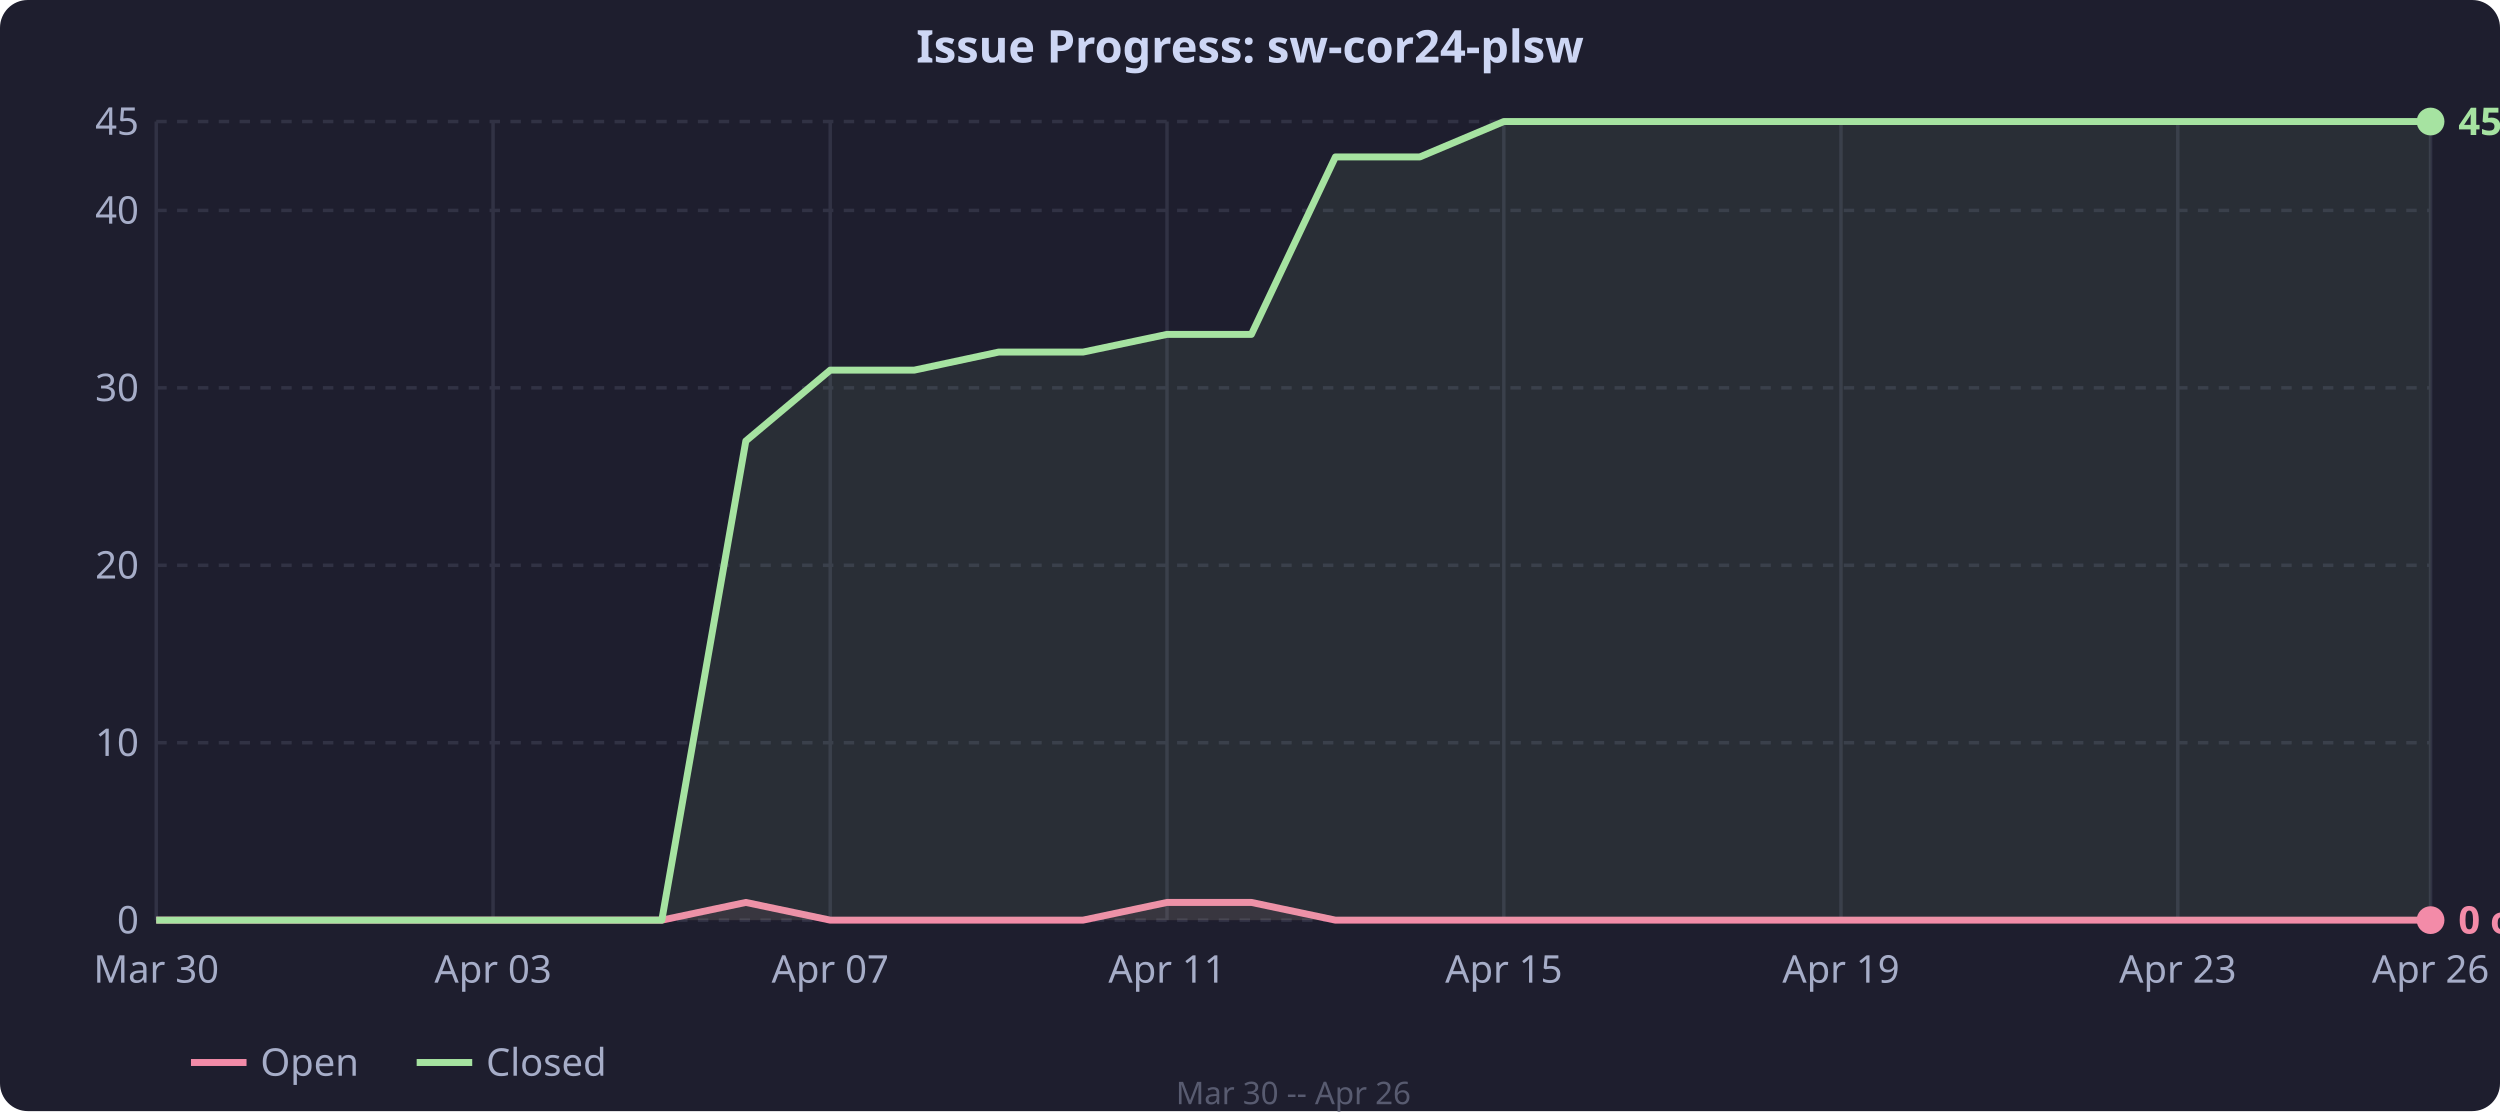
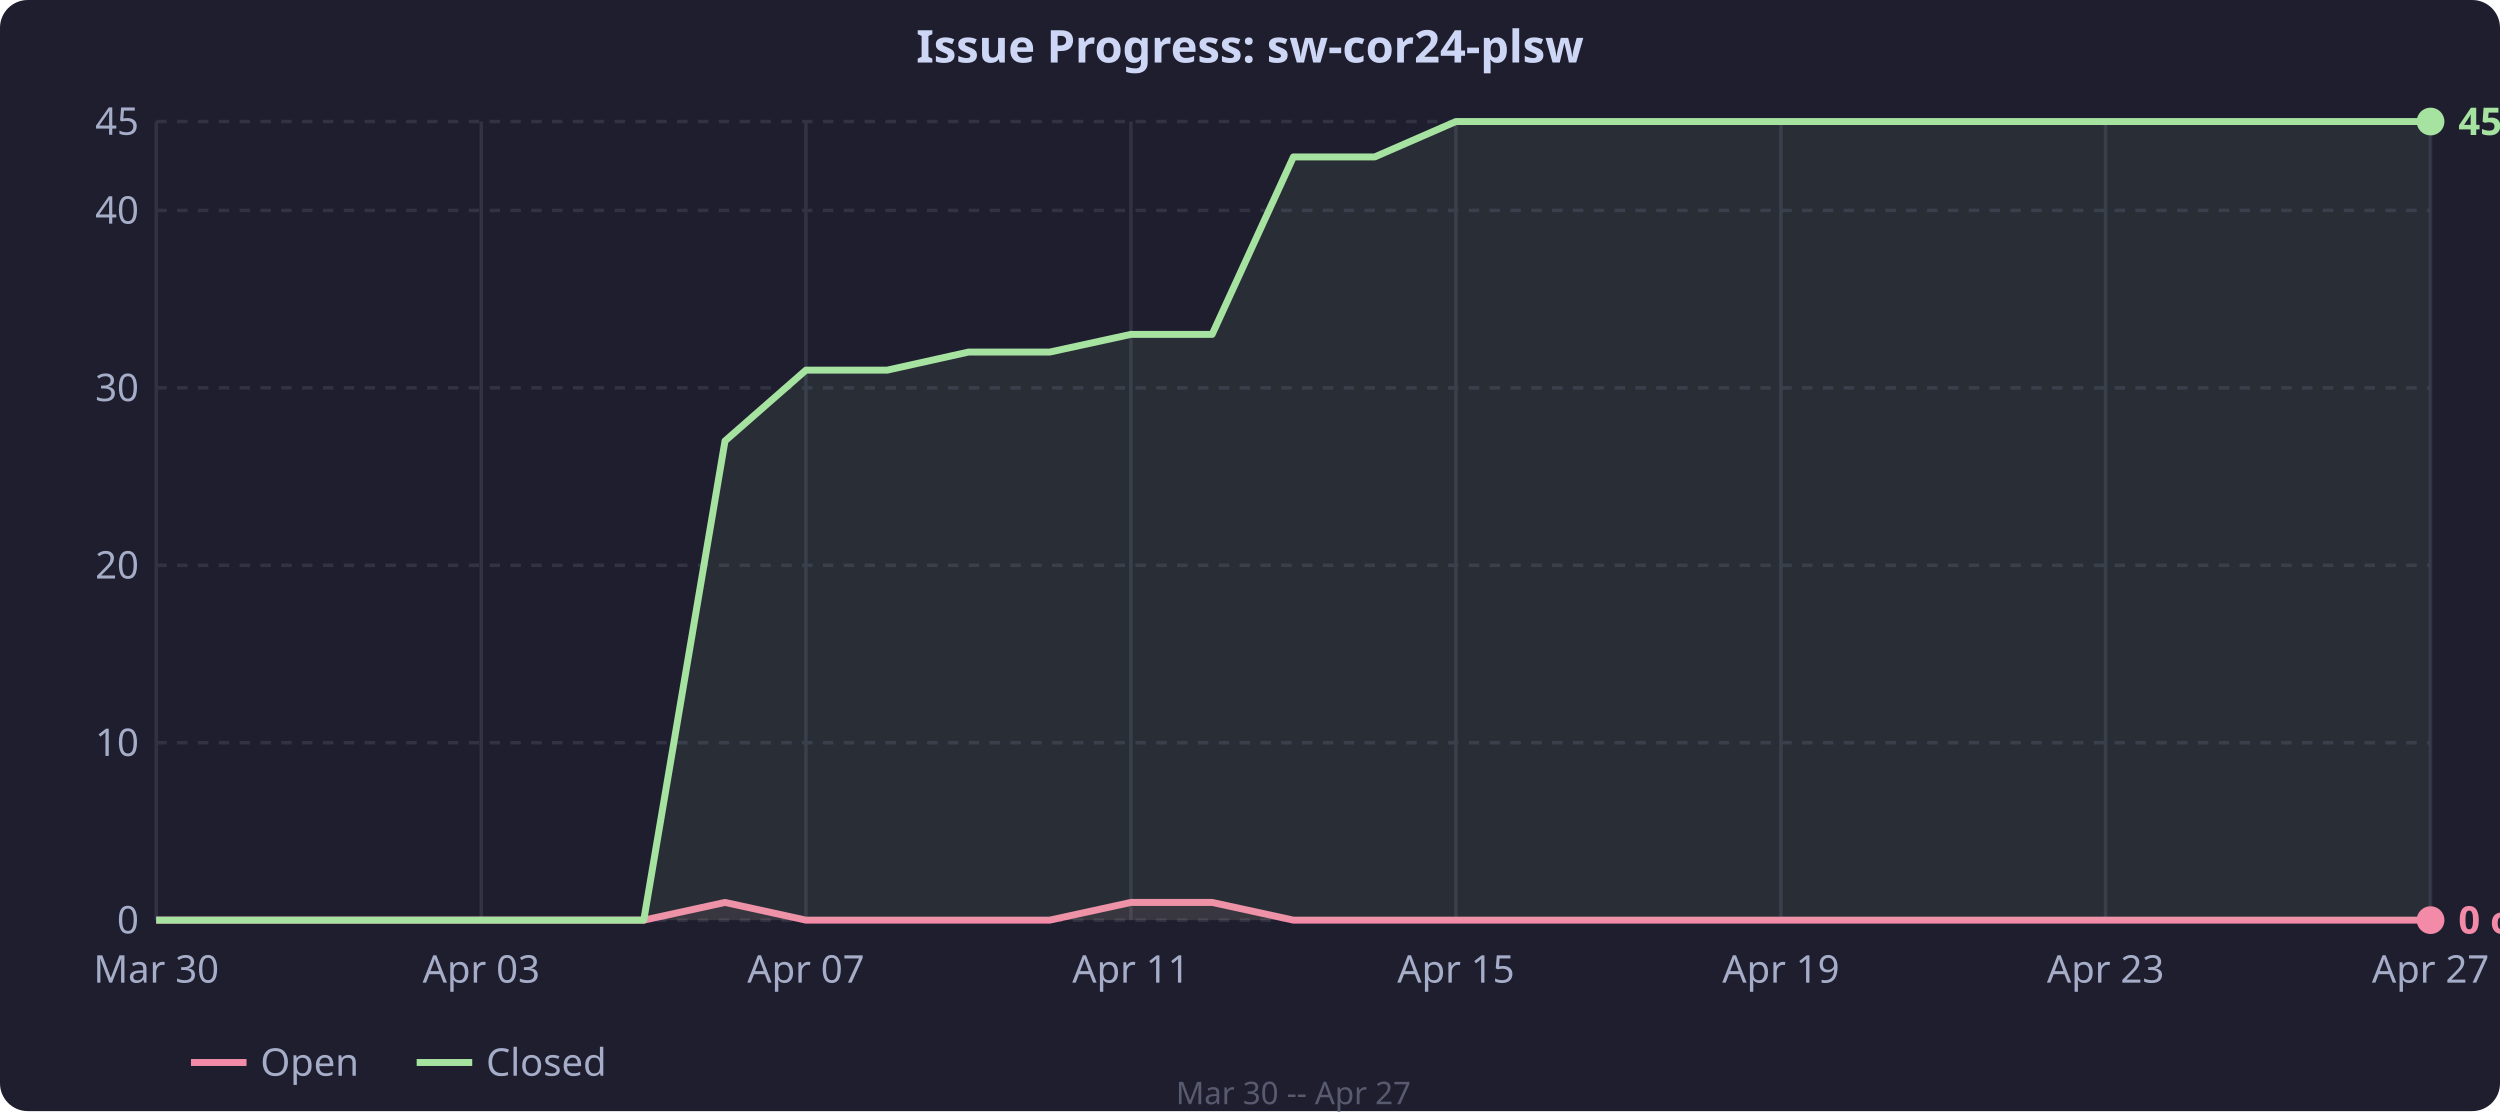
<svg xmlns="http://www.w3.org/2000/svg" viewBox="0 0 720 320" style="font-family: system-ui, sans-serif; font-size: 11px; color: #cdd6f4;">
  <rect width="720" height="320" fill="#1e1e2e" rx="8" />
  <line x1="45" y1="265.0" x2="700" y2="265.0" stroke="#313244" stroke-dasharray="3,3" />
  <text x="40" y="265.0" fill="#a6adc8" text-anchor="end" dominant-baseline="middle">0</text>
  <line x1="45" y1="213.9" x2="700" y2="213.9" stroke="#313244" stroke-dasharray="3,3" />
  <text x="40" y="213.9" fill="#a6adc8" text-anchor="end" dominant-baseline="middle">10</text>
  <line x1="45" y1="162.8" x2="700" y2="162.8" stroke="#313244" stroke-dasharray="3,3" />
  <text x="40" y="162.8" fill="#a6adc8" text-anchor="end" dominant-baseline="middle">20</text>
  <line x1="45" y1="111.7" x2="700" y2="111.7" stroke="#313244" stroke-dasharray="3,3" />
  <text x="40" y="111.7" fill="#a6adc8" text-anchor="end" dominant-baseline="middle">30</text>
  <line x1="45" y1="60.6" x2="700" y2="60.6" stroke="#313244" stroke-dasharray="3,3" />
  <text x="40" y="60.6" fill="#a6adc8" text-anchor="end" dominant-baseline="middle">40</text>
  <line x1="45" y1="35.0" x2="700" y2="35.0" stroke="#313244" stroke-dasharray="3,3" />
  <text x="40" y="35.0" fill="#a6adc8" text-anchor="end" dominant-baseline="middle">45</text>
  <text x="45.0" y="283" fill="#a6adc8" text-anchor="middle">Mar 30</text>
  <line x1="45.0" y1="35" x2="45.0" y2="265" stroke="#313244" />
-   <text x="142.0" y="283" fill="#a6adc8" text-anchor="middle">Apr 03</text>
-   <line x1="142.0" y1="35" x2="142.0" y2="265" stroke="#313244" />
-   <text x="239.1" y="283" fill="#a6adc8" text-anchor="middle">Apr 07</text>
-   <line x1="239.1" y1="35" x2="239.1" y2="265" stroke="#313244" />
-   <text x="336.1" y="283" fill="#a6adc8" text-anchor="middle">Apr 11</text>
-   <line x1="336.1" y1="35" x2="336.1" y2="265" stroke="#313244" />
-   <text x="433.1" y="283" fill="#a6adc8" text-anchor="middle">Apr 15</text>
-   <line x1="433.1" y1="35" x2="433.1" y2="265" stroke="#313244" />
-   <text x="530.2" y="283" fill="#a6adc8" text-anchor="middle">Apr 19</text>
-   <line x1="530.2" y1="35" x2="530.2" y2="265" stroke="#313244" />
-   <text x="627.2" y="283" fill="#a6adc8" text-anchor="middle">Apr 23</text>
-   <line x1="627.2" y1="35" x2="627.2" y2="265" stroke="#313244" />
-   <text x="700.0" y="283" fill="#a6adc8" text-anchor="middle">Apr 26</text>
+   <text x="138.6" y="283" fill="#a6adc8" text-anchor="middle">Apr 03</text>
+   <line x1="138.6" y1="35" x2="138.6" y2="265" stroke="#313244" />
+   <text x="232.1" y="283" fill="#a6adc8" text-anchor="middle">Apr 07</text>
+   <line x1="232.1" y1="35" x2="232.1" y2="265" stroke="#313244" />
+   <text x="325.7" y="283" fill="#a6adc8" text-anchor="middle">Apr 11</text>
+   <line x1="325.7" y1="35" x2="325.7" y2="265" stroke="#313244" />
+   <text x="419.3" y="283" fill="#a6adc8" text-anchor="middle">Apr 15</text>
+   <line x1="419.3" y1="35" x2="419.3" y2="265" stroke="#313244" />
+   <text x="512.9" y="283" fill="#a6adc8" text-anchor="middle">Apr 19</text>
+   <line x1="512.9" y1="35" x2="512.9" y2="265" stroke="#313244" />
+   <text x="606.4" y="283" fill="#a6adc8" text-anchor="middle">Apr 23</text>
+   <line x1="606.4" y1="35" x2="606.4" y2="265" stroke="#313244" />
+   <text x="700.0" y="283" fill="#a6adc8" text-anchor="middle">Apr 27</text>
  <line x1="700.0" y1="35" x2="700.0" y2="265" stroke="#313244" />
-   <polygon fill="rgba(243,139,168,0.08)" points="45.0,265.0 69.3,265.0 93.5,265.0 117.8,265.0 142.0,265.0 166.3,265.0 190.6,265.0 214.8,259.9 239.1,265.0 263.3,265.0 287.6,265.0 311.9,265.0 336.1,259.9 360.4,259.9 384.6,265.0 408.9,265.0 433.1,265.0 457.4,265.0 481.7,265.0 505.9,265.0 530.2,265.0 554.4,265.0 578.7,265.0 603.0,265.0 627.2,265.0 651.5,265.0 675.7,265.0 700.0,265.0 700.0,265.0 45.0,265.0" />
-   <polyline fill="none" stroke="#f38ba8" stroke-width="2" stroke-linejoin="round" points="45.0,265.0 69.3,265.0 93.5,265.0 117.8,265.0 142.0,265.0 166.3,265.0 190.6,265.0 214.8,259.9 239.1,265.0 263.3,265.0 287.6,265.0 311.9,265.0 336.1,259.9 360.4,259.9 384.6,265.0 408.9,265.0 433.1,265.0 457.4,265.0 481.7,265.0 505.9,265.0 530.2,265.0 554.4,265.0 578.7,265.0 603.0,265.0 627.2,265.0 651.5,265.0 675.7,265.0 700.0,265.0" />
-   <polygon fill="rgba(166,227,161,0.08)" points="45.0,265.0 69.3,265.0 93.5,265.0 117.8,265.0 142.0,265.0 166.3,265.0 190.6,265.0 214.8,127.0 239.1,106.6 263.3,106.6 287.6,101.4 311.9,101.4 336.1,96.3 360.4,96.3 384.6,45.2 408.9,45.2 433.1,35.0 457.4,35.0 481.7,35.0 505.9,35.0 530.2,35.0 554.4,35.0 578.7,35.0 603.0,35.0 627.2,35.0 651.5,35.0 675.7,35.0 700.0,35.0 700.0,265.0 45.0,265.0" />
-   <polyline fill="none" stroke="#a6e3a1" stroke-width="2" stroke-linejoin="round" points="45.0,265.0 69.3,265.0 93.5,265.0 117.8,265.0 142.0,265.0 166.3,265.0 190.6,265.0 214.8,127.0 239.1,106.6 263.3,106.6 287.6,101.4 311.9,101.4 336.1,96.3 360.4,96.3 384.6,45.2 408.9,45.2 433.1,35.0 457.4,35.0 481.7,35.0 505.9,35.0 530.2,35.0 554.4,35.0 578.7,35.0 603.0,35.0 627.2,35.0 651.5,35.0 675.7,35.0 700.0,35.0" />
+   <polygon fill="rgba(243,139,168,0.08)" points="45.0,265.0 68.4,265.0 91.8,265.0 115.2,265.0 138.6,265.0 162.0,265.0 185.4,265.0 208.8,259.9 232.1,265.0 255.5,265.0 278.9,265.0 302.3,265.0 325.7,259.9 349.1,259.9 372.5,265.0 395.9,265.0 419.3,265.0 442.7,265.0 466.1,265.0 489.5,265.0 512.9,265.0 536.2,265.0 559.6,265.0 583.0,265.0 606.4,265.0 629.8,265.0 653.2,265.0 676.6,265.0 700.0,265.0 700.0,265.0 45.0,265.0" />
+   <polyline fill="none" stroke="#f38ba8" stroke-width="2" stroke-linejoin="round" points="45.0,265.0 68.4,265.0 91.8,265.0 115.2,265.0 138.6,265.0 162.0,265.0 185.4,265.0 208.8,259.9 232.1,265.0 255.5,265.0 278.9,265.0 302.3,265.0 325.7,259.9 349.1,259.9 372.5,265.0 395.9,265.0 419.3,265.0 442.7,265.0 466.1,265.0 489.5,265.0 512.9,265.0 536.2,265.0 559.6,265.0 583.0,265.0 606.4,265.0 629.8,265.0 653.2,265.0 676.6,265.0 700.0,265.0" />
+   <polygon fill="rgba(166,227,161,0.08)" points="45.0,265.0 68.4,265.0 91.8,265.0 115.2,265.0 138.6,265.0 162.0,265.0 185.4,265.0 208.8,127.0 232.1,106.6 255.5,106.6 278.9,101.4 302.3,101.4 325.7,96.3 349.1,96.3 372.5,45.2 395.9,45.2 419.3,35.0 442.7,35.0 466.1,35.0 489.5,35.0 512.9,35.0 536.2,35.0 559.6,35.0 583.0,35.0 606.4,35.0 629.8,35.0 653.2,35.0 676.6,35.0 700.0,35.0 700.0,265.0 45.0,265.0" />
+   <polyline fill="none" stroke="#a6e3a1" stroke-width="2" stroke-linejoin="round" points="45.0,265.0 68.4,265.0 91.8,265.0 115.2,265.0 138.6,265.0 162.0,265.0 185.4,265.0 208.8,127.0 232.1,106.6 255.5,106.6 278.9,101.4 302.3,101.4 325.7,96.3 349.1,96.3 372.5,45.2 395.9,45.2 419.3,35.0 442.7,35.0 466.1,35.0 489.5,35.0 512.9,35.0 536.2,35.0 559.6,35.0 583.0,35.0 606.4,35.0 629.8,35.0 653.2,35.0 676.6,35.0 700.0,35.0" />
  <circle cx="700.0" cy="265.0" r="4" fill="#f38ba8" />
  <circle cx="700.0" cy="35.0" r="4" fill="#a6e3a1" />
  <text x="708.0" y="265.0" fill="#f38ba8" text-anchor="start" dominant-baseline="middle" font-size="11px" font-weight="600">0 open</text>
  <text x="708.0" y="35.0" fill="#a6e3a1" text-anchor="start" dominant-baseline="middle" font-size="11px" font-weight="600">45 closed</text>
  <text x="360" y="18" fill="#cdd6f4" text-anchor="middle" font-size="13px" font-weight="600">Issue Progress: sw-cor24-plsw</text>
  <line x1="55" y1="306" x2="71" y2="306" stroke="#f38ba8" stroke-width="2" />
  <text x="75" y="306" fill="#a6adc8" dominant-baseline="middle">Open</text>
  <line x1="120" y1="306" x2="136" y2="306" stroke="#a6e3a1" stroke-width="2" />
  <text x="140" y="306" fill="#a6adc8" dominant-baseline="middle">Closed</text>
-   <text x="372.5" y="318" fill="#585b70" text-anchor="middle" font-size="9px">Mar 30 -- Apr 26</text>
+   <text x="372.5" y="318" fill="#585b70" text-anchor="middle" font-size="9px">Mar 30 -- Apr 27</text>
</svg>
